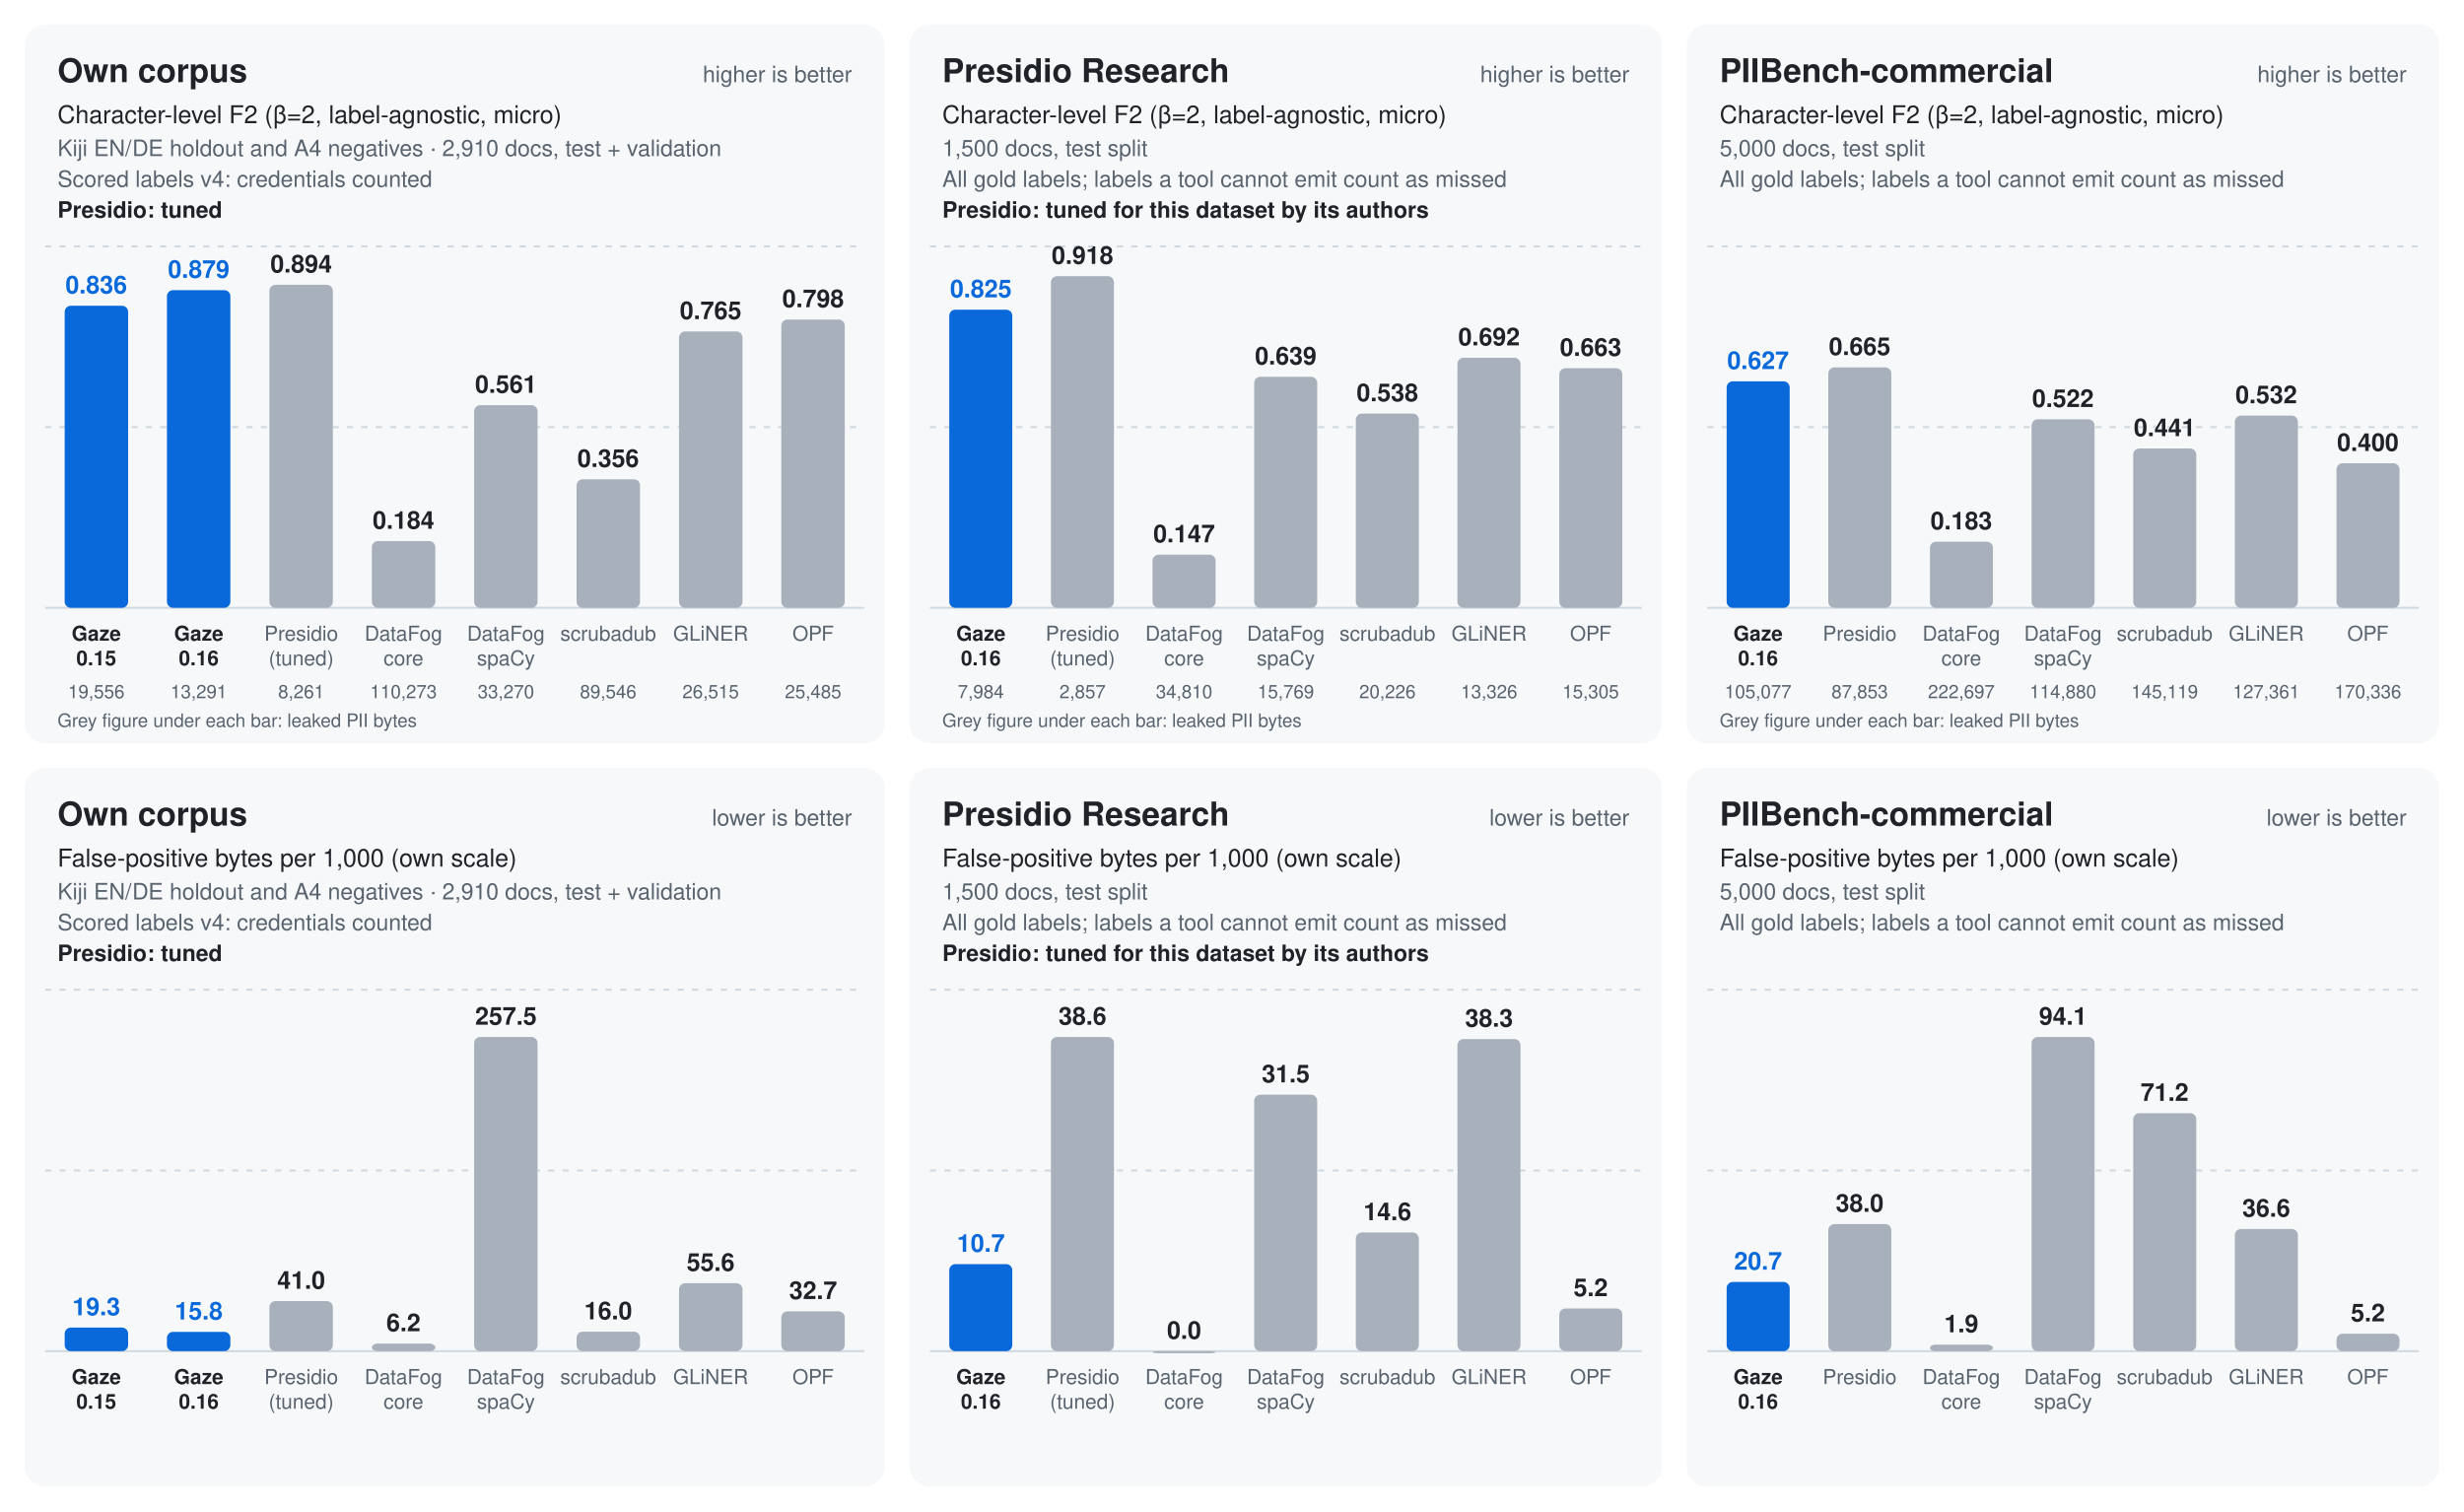
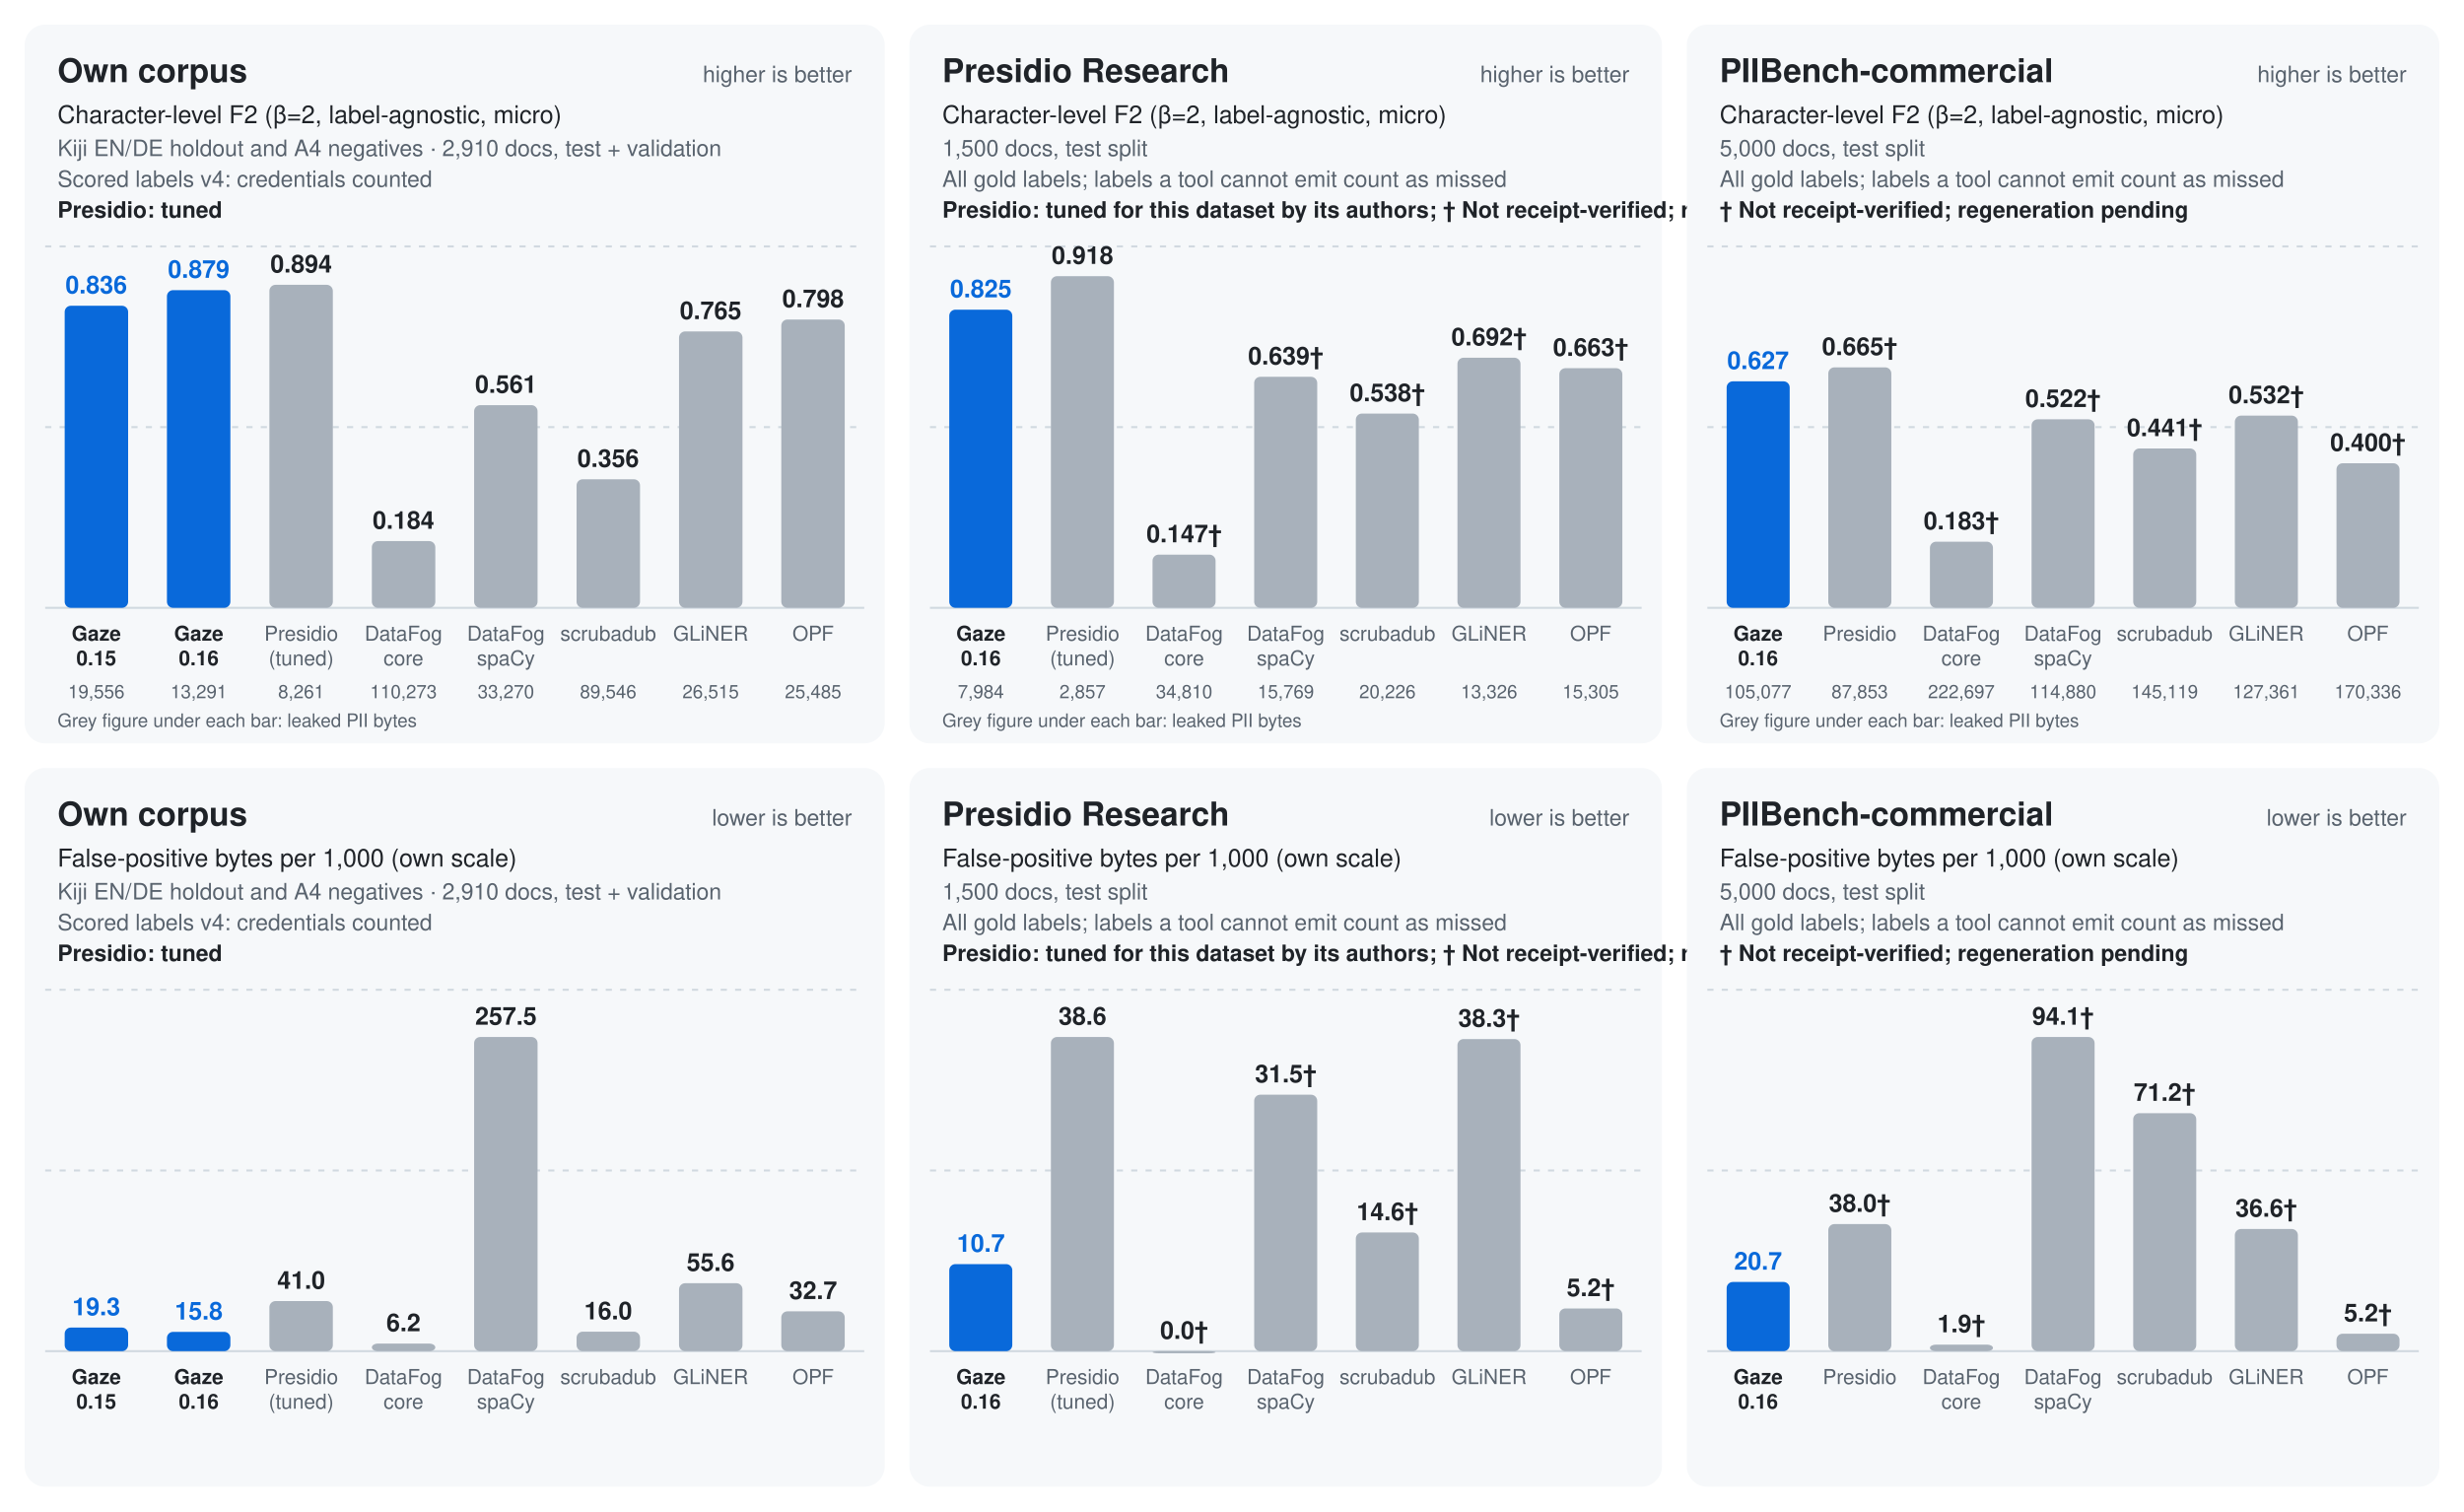
<svg xmlns="http://www.w3.org/2000/svg" viewBox="0 0 1200 736" width="1200" height="736" font-family="-apple-system,BlinkMacSystemFont,'Segoe UI',Helvetica,Arial,sans-serif" role="img" aria-label="Benchmark panels for own corpus, Presidio Research and PIIBench-commercial: character-level F2 (higher is better) with leaked PII bytes under each bar, and false-positive bytes per 1,000 bytes (lower is better), Gaze release against declared competitor configurations.">
  <rect x="12.0" y="12" width="418.9" height="350" rx="10" fill="#f6f8fa" />
  <text x="28.0" y="40" font-size="16" font-weight="700" fill="#1f2328">Own corpus</text>
  <text x="414.9" y="40" font-size="11" text-anchor="end" fill="#59636e">higher is better</text>
  <text x="28.0" y="60" font-size="12" fill="#1f2328">Character-level F2 (β=2, label-agnostic, micro)</text>
  <text x="28.0" y="76" font-size="11" fill="#59636e">Kiji EN/DE holdout and A4 negatives · 2,910 docs, test + validation</text>
  <text x="28.0" y="91" font-size="11" fill="#59636e">Scored labels v4: credentials counted</text>
  <text x="28.0" y="106" font-size="11" font-weight="600" fill="#1f2328" textLength="93.0" lengthAdjust="spacingAndGlyphs">Presidio: tuned</text>
  <line x1="22.0" x2="420.9" y1="296.0" y2="296.0" stroke="#d1d9e0" stroke-width="1" />
  <line x1="22.0" x2="420.9" y1="208.0" y2="208.0" stroke="#d1d9e0" stroke-width="1" stroke-dasharray="3 4" />
  <line x1="22.0" x2="420.9" y1="120.0" y2="120.0" stroke="#d1d9e0" stroke-width="1" stroke-dasharray="3 4" />
  <rect x="31.5" y="148.9" width="30.9" height="147.1" rx="3" fill="#0969da" />
  <text x="46.9" y="142.9" font-size="12" font-weight="700" text-anchor="middle" fill="#0969da">0.836</text>
  <text x="46.9" y="312" font-size="10" font-weight="600" text-anchor="middle" fill="#1f2328">Gaze</text>
  <text x="46.9" y="324" font-size="10" font-weight="600" text-anchor="middle" fill="#1f2328">0.15</text>
  <text x="46.9" y="340.0" font-size="9" text-anchor="middle" fill="#59636e">19,556</text>
  <rect x="81.3" y="141.3" width="30.9" height="154.7" rx="3" fill="#0969da" />
  <text x="96.8" y="135.3" font-size="12" font-weight="700" text-anchor="middle" fill="#0969da">0.879</text>
  <text x="96.8" y="312" font-size="10" font-weight="600" text-anchor="middle" fill="#1f2328">Gaze</text>
  <text x="96.8" y="324" font-size="10" font-weight="600" text-anchor="middle" fill="#1f2328">0.16</text>
  <text x="96.8" y="340.0" font-size="9" text-anchor="middle" fill="#59636e">13,291</text>
  <rect x="131.2" y="138.7" width="30.9" height="157.3" rx="3" fill="#a8b1bb" />
  <text x="146.7" y="132.7" font-size="12" font-weight="700" text-anchor="middle" fill="#1f2328">0.894</text>
  <text x="146.7" y="312" font-size="10" font-weight="400" text-anchor="middle" fill="#59636e" textLength="43.9" lengthAdjust="spacingAndGlyphs">Presidio</text>
  <text x="146.7" y="324" font-size="10" font-weight="400" text-anchor="middle" fill="#59636e">(tuned)</text>
  <text x="146.7" y="340.0" font-size="9" text-anchor="middle" fill="#59636e">8,261</text>
  <rect x="181.1" y="263.5" width="30.9" height="32.5" rx="3" fill="#a8b1bb" />
  <text x="196.5" y="257.5" font-size="12" font-weight="700" text-anchor="middle" fill="#1f2328">0.184</text>
  <text x="196.5" y="312" font-size="10" font-weight="400" text-anchor="middle" fill="#59636e">DataFog</text>
  <text x="196.5" y="324" font-size="10" font-weight="400" text-anchor="middle" fill="#59636e">core</text>
  <text x="196.5" y="340.0" font-size="9" text-anchor="middle" fill="#59636e">110,273</text>
  <rect x="230.9" y="197.3" width="30.9" height="98.7" rx="3" fill="#a8b1bb" />
  <text x="246.4" y="191.3" font-size="12" font-weight="700" text-anchor="middle" fill="#1f2328">0.561</text>
  <text x="246.4" y="312" font-size="10" font-weight="400" text-anchor="middle" fill="#59636e">DataFog</text>
  <text x="246.4" y="324" font-size="10" font-weight="400" text-anchor="middle" fill="#59636e">spaCy</text>
  <text x="246.4" y="340.0" font-size="9" text-anchor="middle" fill="#59636e">33,270</text>
  <rect x="280.8" y="233.4" width="30.9" height="62.6" rx="3" fill="#a8b1bb" />
  <text x="296.2" y="227.4" font-size="12" font-weight="700" text-anchor="middle" fill="#1f2328">0.356</text>
  <text x="296.2" y="312" font-size="10" font-weight="400" text-anchor="middle" fill="#59636e" textLength="43.9" lengthAdjust="spacingAndGlyphs">scrubadub</text>
  <text x="296.2" y="340.0" font-size="9" text-anchor="middle" fill="#59636e">89,546</text>
  <rect x="330.7" y="161.4" width="30.9" height="134.6" rx="3" fill="#a8b1bb" />
  <text x="346.1" y="155.4" font-size="12" font-weight="700" text-anchor="middle" fill="#1f2328">0.765</text>
  <text x="346.1" y="312" font-size="10" font-weight="400" text-anchor="middle" fill="#59636e">GLiNER</text>
  <text x="346.1" y="340.0" font-size="9" text-anchor="middle" fill="#59636e">26,515</text>
  <rect x="380.5" y="155.6" width="30.9" height="140.4" rx="3" fill="#a8b1bb" />
  <text x="396.0" y="149.6" font-size="12" font-weight="700" text-anchor="middle" fill="#1f2328">0.798</text>
  <text x="396.0" y="312" font-size="10" font-weight="400" text-anchor="middle" fill="#59636e">OPF</text>
  <text x="396.0" y="340.0" font-size="9" text-anchor="middle" fill="#59636e">25,485</text>
  <text x="28.0" y="354" font-size="9" fill="#59636e">Grey figure under each bar: leaked PII bytes</text>
  <rect x="442.9" y="12" width="366.5" height="350" rx="10" fill="#f6f8fa" />
  <text x="458.9" y="40" font-size="16" font-weight="700" fill="#1f2328">Presidio Research</text>
  <text x="793.5" y="40" font-size="11" text-anchor="end" fill="#59636e">higher is better</text>
  <text x="458.9" y="60" font-size="12" fill="#1f2328">Character-level F2 (β=2, label-agnostic, micro)</text>
  <text x="458.9" y="76" font-size="11" fill="#59636e">1,500 docs, test split</text>
  <text x="458.9" y="91" font-size="11" fill="#59636e">All gold labels; labels a tool cannot emit count as missed</text>
-   <text x="458.9" y="106" font-size="11" font-weight="600" fill="#1f2328" textLength="291.4" lengthAdjust="spacingAndGlyphs">Presidio: tuned for this dataset by its authors</text>
+   <text x="458.9" y="106" font-size="11" font-weight="600" fill="#1f2328" textLength="334.5" lengthAdjust="spacingAndGlyphs">Presidio: tuned for this dataset by its authors; † Not receipt-verified; regeneration pending</text>
  <line x1="452.9" x2="799.5" y1="296.0" y2="296.0" stroke="#d1d9e0" stroke-width="1" />
  <line x1="452.9" x2="799.5" y1="208.0" y2="208.0" stroke="#d1d9e0" stroke-width="1" stroke-dasharray="3 4" />
  <line x1="452.9" x2="799.5" y1="120.0" y2="120.0" stroke="#d1d9e0" stroke-width="1" stroke-dasharray="3 4" />
  <rect x="462.3" y="150.8" width="30.7" height="145.2" rx="3" fill="#0969da" />
  <text x="477.7" y="144.8" font-size="12" font-weight="700" text-anchor="middle" fill="#0969da">0.825</text>
  <text x="477.7" y="312" font-size="10" font-weight="600" text-anchor="middle" fill="#1f2328">Gaze</text>
  <text x="477.7" y="324" font-size="10" font-weight="600" text-anchor="middle" fill="#1f2328">0.16</text>
  <text x="477.7" y="340.0" font-size="9" text-anchor="middle" fill="#59636e">7,984</text>
  <rect x="511.8" y="134.5" width="30.7" height="161.5" rx="3" fill="#a8b1bb" />
  <text x="527.2" y="128.5" font-size="12" font-weight="700" text-anchor="middle" fill="#1f2328">0.918</text>
  <text x="527.2" y="312" font-size="10" font-weight="400" text-anchor="middle" fill="#59636e" textLength="43.5" lengthAdjust="spacingAndGlyphs">Presidio</text>
  <text x="527.2" y="324" font-size="10" font-weight="400" text-anchor="middle" fill="#59636e">(tuned)</text>
  <text x="527.2" y="340.0" font-size="9" text-anchor="middle" fill="#59636e">2,857</text>
  <rect x="561.3" y="270.1" width="30.7" height="25.9" rx="3" fill="#a8b1bb" />
-   <text x="576.7" y="264.1" font-size="12" font-weight="700" text-anchor="middle" fill="#1f2328">0.147</text>
+   <text x="576.7" y="264.1" font-size="12" font-weight="700" text-anchor="middle" fill="#1f2328">0.147†</text>
  <text x="576.7" y="312" font-size="10" font-weight="400" text-anchor="middle" fill="#59636e">DataFog</text>
  <text x="576.7" y="324" font-size="10" font-weight="400" text-anchor="middle" fill="#59636e">core</text>
  <text x="576.7" y="340.0" font-size="9" text-anchor="middle" fill="#59636e">34,810</text>
  <rect x="610.8" y="183.5" width="30.7" height="112.5" rx="3" fill="#a8b1bb" />
-   <text x="626.2" y="177.5" font-size="12" font-weight="700" text-anchor="middle" fill="#1f2328">0.639</text>
+   <text x="626.2" y="177.5" font-size="12" font-weight="700" text-anchor="middle" fill="#1f2328">0.639†</text>
  <text x="626.2" y="312" font-size="10" font-weight="400" text-anchor="middle" fill="#59636e">DataFog</text>
  <text x="626.2" y="324" font-size="10" font-weight="400" text-anchor="middle" fill="#59636e">spaCy</text>
  <text x="626.2" y="340.0" font-size="9" text-anchor="middle" fill="#59636e">15,769</text>
  <rect x="660.3" y="201.4" width="30.7" height="94.6" rx="3" fill="#a8b1bb" />
-   <text x="675.7" y="195.4" font-size="12" font-weight="700" text-anchor="middle" fill="#1f2328">0.538</text>
+   <text x="675.7" y="195.4" font-size="12" font-weight="700" text-anchor="middle" fill="#1f2328">0.538†</text>
  <text x="675.7" y="312" font-size="10" font-weight="400" text-anchor="middle" fill="#59636e" textLength="43.5" lengthAdjust="spacingAndGlyphs">scrubadub</text>
  <text x="675.7" y="340.0" font-size="9" text-anchor="middle" fill="#59636e">20,226</text>
  <rect x="709.8" y="174.2" width="30.7" height="121.8" rx="3" fill="#a8b1bb" />
-   <text x="725.2" y="168.2" font-size="12" font-weight="700" text-anchor="middle" fill="#1f2328">0.692</text>
+   <text x="725.2" y="168.2" font-size="12" font-weight="700" text-anchor="middle" fill="#1f2328">0.692†</text>
  <text x="725.2" y="312" font-size="10" font-weight="400" text-anchor="middle" fill="#59636e">GLiNER</text>
  <text x="725.2" y="340.0" font-size="9" text-anchor="middle" fill="#59636e">13,326</text>
  <rect x="759.4" y="179.3" width="30.7" height="116.7" rx="3" fill="#a8b1bb" />
-   <text x="774.7" y="173.3" font-size="12" font-weight="700" text-anchor="middle" fill="#1f2328">0.663</text>
+   <text x="774.7" y="173.3" font-size="12" font-weight="700" text-anchor="middle" fill="#1f2328">0.663†</text>
  <text x="774.7" y="312" font-size="10" font-weight="400" text-anchor="middle" fill="#59636e">OPF</text>
  <text x="774.7" y="340.0" font-size="9" text-anchor="middle" fill="#59636e">15,305</text>
  <text x="458.9" y="354" font-size="9" fill="#59636e">Grey figure under each bar: leaked PII bytes</text>
  <rect x="821.5" y="12" width="366.5" height="350" rx="10" fill="#f6f8fa" />
  <text x="837.5" y="40" font-size="16" font-weight="700" fill="#1f2328">PIIBench-commercial</text>
  <text x="1172.0" y="40" font-size="11" text-anchor="end" fill="#59636e">higher is better</text>
  <text x="837.5" y="60" font-size="12" fill="#1f2328">Character-level F2 (β=2, label-agnostic, micro)</text>
  <text x="837.5" y="76" font-size="11" fill="#59636e">5,000 docs, test split</text>
  <text x="837.5" y="91" font-size="11" fill="#59636e">All gold labels; labels a tool cannot emit count as missed</text>
+   <text x="837.5" y="106" font-size="11" font-weight="600" fill="#1f2328" textLength="272.8" lengthAdjust="spacingAndGlyphs">† Not receipt-verified; regeneration pending</text>
  <line x1="831.5" x2="1178.0" y1="296.0" y2="296.0" stroke="#d1d9e0" stroke-width="1" />
  <line x1="831.5" x2="1178.0" y1="208.0" y2="208.0" stroke="#d1d9e0" stroke-width="1" stroke-dasharray="3 4" />
  <line x1="831.5" x2="1178.0" y1="120.0" y2="120.0" stroke="#d1d9e0" stroke-width="1" stroke-dasharray="3 4" />
  <rect x="840.9" y="185.7" width="30.7" height="110.3" rx="3" fill="#0969da" />
  <text x="856.2" y="179.7" font-size="12" font-weight="700" text-anchor="middle" fill="#0969da">0.627</text>
  <text x="856.2" y="312" font-size="10" font-weight="600" text-anchor="middle" fill="#1f2328">Gaze</text>
  <text x="856.2" y="324" font-size="10" font-weight="600" text-anchor="middle" fill="#1f2328">0.16</text>
  <text x="856.2" y="340.0" font-size="9" text-anchor="middle" fill="#59636e">105,077</text>
  <rect x="890.4" y="178.9" width="30.7" height="117.1" rx="3" fill="#a8b1bb" />
-   <text x="905.7" y="172.9" font-size="12" font-weight="700" text-anchor="middle" fill="#1f2328">0.665</text>
+   <text x="905.7" y="172.9" font-size="12" font-weight="700" text-anchor="middle" fill="#1f2328">0.665†</text>
  <text x="905.7" y="312" font-size="10" font-weight="400" text-anchor="middle" fill="#59636e" textLength="43.5" lengthAdjust="spacingAndGlyphs">Presidio</text>
  <text x="905.7" y="340.0" font-size="9" text-anchor="middle" fill="#59636e">87,853</text>
  <rect x="939.9" y="263.8" width="30.7" height="32.2" rx="3" fill="#a8b1bb" />
-   <text x="955.2" y="257.8" font-size="12" font-weight="700" text-anchor="middle" fill="#1f2328">0.183</text>
+   <text x="955.2" y="257.8" font-size="12" font-weight="700" text-anchor="middle" fill="#1f2328">0.183†</text>
  <text x="955.2" y="312" font-size="10" font-weight="400" text-anchor="middle" fill="#59636e">DataFog</text>
  <text x="955.2" y="324" font-size="10" font-weight="400" text-anchor="middle" fill="#59636e">core</text>
  <text x="955.2" y="340.0" font-size="9" text-anchor="middle" fill="#59636e">222,697</text>
  <rect x="989.4" y="204.2" width="30.7" height="91.8" rx="3" fill="#a8b1bb" />
-   <text x="1004.7" y="198.2" font-size="12" font-weight="700" text-anchor="middle" fill="#1f2328">0.522</text>
+   <text x="1004.7" y="198.2" font-size="12" font-weight="700" text-anchor="middle" fill="#1f2328">0.522†</text>
  <text x="1004.7" y="312" font-size="10" font-weight="400" text-anchor="middle" fill="#59636e">DataFog</text>
  <text x="1004.7" y="324" font-size="10" font-weight="400" text-anchor="middle" fill="#59636e">spaCy</text>
  <text x="1004.7" y="340.0" font-size="9" text-anchor="middle" fill="#59636e">114,880</text>
  <rect x="1038.9" y="218.4" width="30.7" height="77.6" rx="3" fill="#a8b1bb" />
-   <text x="1054.2" y="212.4" font-size="12" font-weight="700" text-anchor="middle" fill="#1f2328">0.441</text>
+   <text x="1054.2" y="212.4" font-size="12" font-weight="700" text-anchor="middle" fill="#1f2328">0.441†</text>
  <text x="1054.2" y="312" font-size="10" font-weight="400" text-anchor="middle" fill="#59636e" textLength="43.5" lengthAdjust="spacingAndGlyphs">scrubadub</text>
  <text x="1054.2" y="340.0" font-size="9" text-anchor="middle" fill="#59636e">145,119</text>
  <rect x="1088.4" y="202.4" width="30.7" height="93.6" rx="3" fill="#a8b1bb" />
-   <text x="1103.7" y="196.4" font-size="12" font-weight="700" text-anchor="middle" fill="#1f2328">0.532</text>
+   <text x="1103.7" y="196.4" font-size="12" font-weight="700" text-anchor="middle" fill="#1f2328">0.532†</text>
  <text x="1103.7" y="312" font-size="10" font-weight="400" text-anchor="middle" fill="#59636e">GLiNER</text>
  <text x="1103.7" y="340.0" font-size="9" text-anchor="middle" fill="#59636e">127,361</text>
  <rect x="1137.9" y="225.6" width="30.7" height="70.4" rx="3" fill="#a8b1bb" />
-   <text x="1153.2" y="219.6" font-size="12" font-weight="700" text-anchor="middle" fill="#1f2328">0.400</text>
+   <text x="1153.2" y="219.6" font-size="12" font-weight="700" text-anchor="middle" fill="#1f2328">0.400†</text>
  <text x="1153.2" y="312" font-size="10" font-weight="400" text-anchor="middle" fill="#59636e">OPF</text>
  <text x="1153.2" y="340.0" font-size="9" text-anchor="middle" fill="#59636e">170,336</text>
  <text x="837.5" y="354" font-size="9" fill="#59636e">Grey figure under each bar: leaked PII bytes</text>
  <rect x="12.0" y="374" width="418.9" height="350" rx="10" fill="#f6f8fa" />
  <text x="28.0" y="402" font-size="16" font-weight="700" fill="#1f2328">Own corpus</text>
  <text x="414.9" y="402" font-size="11" text-anchor="end" fill="#59636e">lower is better</text>
  <text x="28.0" y="422" font-size="12" fill="#1f2328">False-positive bytes per 1,000 (own scale)</text>
  <text x="28.0" y="438" font-size="11" fill="#59636e">Kiji EN/DE holdout and A4 negatives · 2,910 docs, test + validation</text>
  <text x="28.0" y="453" font-size="11" fill="#59636e">Scored labels v4: credentials counted</text>
  <text x="28.0" y="468" font-size="11" font-weight="600" fill="#1f2328" textLength="93.0" lengthAdjust="spacingAndGlyphs">Presidio: tuned</text>
  <line x1="22.0" x2="420.9" y1="658.0" y2="658.0" stroke="#d1d9e0" stroke-width="1" />
  <line x1="22.0" x2="420.9" y1="570.0" y2="570.0" stroke="#d1d9e0" stroke-width="1" stroke-dasharray="3 4" />
  <line x1="22.0" x2="420.9" y1="482.0" y2="482.0" stroke="#d1d9e0" stroke-width="1" stroke-dasharray="3 4" />
  <rect x="31.5" y="646.5" width="30.9" height="11.5" rx="3" fill="#0969da" />
  <text x="46.9" y="640.5" font-size="12" font-weight="700" text-anchor="middle" fill="#0969da">19.3</text>
  <text x="46.9" y="674" font-size="10" font-weight="600" text-anchor="middle" fill="#1f2328">Gaze</text>
  <text x="46.9" y="686" font-size="10" font-weight="600" text-anchor="middle" fill="#1f2328">0.15</text>
  <rect x="81.3" y="648.6" width="30.9" height="9.4" rx="3" fill="#0969da" />
  <text x="96.8" y="642.6" font-size="12" font-weight="700" text-anchor="middle" fill="#0969da">15.8</text>
  <text x="96.8" y="674" font-size="10" font-weight="600" text-anchor="middle" fill="#1f2328">Gaze</text>
  <text x="96.8" y="686" font-size="10" font-weight="600" text-anchor="middle" fill="#1f2328">0.16</text>
  <rect x="131.2" y="633.6" width="30.9" height="24.4" rx="3" fill="#a8b1bb" />
  <text x="146.7" y="627.6" font-size="12" font-weight="700" text-anchor="middle" fill="#1f2328">41.0</text>
  <text x="146.7" y="674" font-size="10" font-weight="400" text-anchor="middle" fill="#59636e" textLength="43.9" lengthAdjust="spacingAndGlyphs">Presidio</text>
  <text x="146.7" y="686" font-size="10" font-weight="400" text-anchor="middle" fill="#59636e">(tuned)</text>
  <rect x="181.1" y="654.3" width="30.9" height="3.7" rx="3" fill="#a8b1bb" />
  <text x="196.5" y="648.3" font-size="12" font-weight="700" text-anchor="middle" fill="#1f2328">6.2</text>
  <text x="196.5" y="674" font-size="10" font-weight="400" text-anchor="middle" fill="#59636e">DataFog</text>
  <text x="196.5" y="686" font-size="10" font-weight="400" text-anchor="middle" fill="#59636e">core</text>
  <rect x="230.9" y="505.0" width="30.9" height="153.0" rx="3" fill="#a8b1bb" />
  <text x="246.4" y="499.0" font-size="12" font-weight="700" text-anchor="middle" fill="#1f2328">257.5</text>
  <text x="246.4" y="674" font-size="10" font-weight="400" text-anchor="middle" fill="#59636e">DataFog</text>
  <text x="246.4" y="686" font-size="10" font-weight="400" text-anchor="middle" fill="#59636e">spaCy</text>
  <rect x="280.8" y="648.5" width="30.9" height="9.5" rx="3" fill="#a8b1bb" />
  <text x="296.2" y="642.5" font-size="12" font-weight="700" text-anchor="middle" fill="#1f2328">16.0</text>
  <text x="296.2" y="674" font-size="10" font-weight="400" text-anchor="middle" fill="#59636e" textLength="43.9" lengthAdjust="spacingAndGlyphs">scrubadub</text>
  <rect x="330.7" y="624.9" width="30.9" height="33.1" rx="3" fill="#a8b1bb" />
  <text x="346.1" y="618.9" font-size="12" font-weight="700" text-anchor="middle" fill="#1f2328">55.6</text>
  <text x="346.1" y="674" font-size="10" font-weight="400" text-anchor="middle" fill="#59636e">GLiNER</text>
  <rect x="380.5" y="638.6" width="30.9" height="19.4" rx="3" fill="#a8b1bb" />
  <text x="396.0" y="632.6" font-size="12" font-weight="700" text-anchor="middle" fill="#1f2328">32.7</text>
  <text x="396.0" y="674" font-size="10" font-weight="400" text-anchor="middle" fill="#59636e">OPF</text>
  <rect x="442.9" y="374" width="366.5" height="350" rx="10" fill="#f6f8fa" />
  <text x="458.9" y="402" font-size="16" font-weight="700" fill="#1f2328">Presidio Research</text>
  <text x="793.5" y="402" font-size="11" text-anchor="end" fill="#59636e">lower is better</text>
  <text x="458.9" y="422" font-size="12" fill="#1f2328">False-positive bytes per 1,000 (own scale)</text>
  <text x="458.9" y="438" font-size="11" fill="#59636e">1,500 docs, test split</text>
  <text x="458.9" y="453" font-size="11" fill="#59636e">All gold labels; labels a tool cannot emit count as missed</text>
-   <text x="458.9" y="468" font-size="11" font-weight="600" fill="#1f2328" textLength="291.4" lengthAdjust="spacingAndGlyphs">Presidio: tuned for this dataset by its authors</text>
+   <text x="458.9" y="468" font-size="11" font-weight="600" fill="#1f2328" textLength="334.5" lengthAdjust="spacingAndGlyphs">Presidio: tuned for this dataset by its authors; † Not receipt-verified; regeneration pending</text>
  <line x1="452.9" x2="799.5" y1="658.0" y2="658.0" stroke="#d1d9e0" stroke-width="1" />
  <line x1="452.9" x2="799.5" y1="570.0" y2="570.0" stroke="#d1d9e0" stroke-width="1" stroke-dasharray="3 4" />
  <line x1="452.9" x2="799.5" y1="482.0" y2="482.0" stroke="#d1d9e0" stroke-width="1" stroke-dasharray="3 4" />
  <rect x="462.3" y="615.6" width="30.7" height="42.4" rx="3" fill="#0969da" />
  <text x="477.7" y="609.6" font-size="12" font-weight="700" text-anchor="middle" fill="#0969da">10.7</text>
  <text x="477.7" y="674" font-size="10" font-weight="600" text-anchor="middle" fill="#1f2328">Gaze</text>
  <text x="477.7" y="686" font-size="10" font-weight="600" text-anchor="middle" fill="#1f2328">0.16</text>
  <rect x="511.8" y="505.0" width="30.7" height="153.0" rx="3" fill="#a8b1bb" />
  <text x="527.2" y="499.0" font-size="12" font-weight="700" text-anchor="middle" fill="#1f2328">38.6</text>
  <text x="527.2" y="674" font-size="10" font-weight="400" text-anchor="middle" fill="#59636e" textLength="43.5" lengthAdjust="spacingAndGlyphs">Presidio</text>
  <text x="527.2" y="686" font-size="10" font-weight="400" text-anchor="middle" fill="#59636e">(tuned)</text>
  <rect x="561.3" y="658.0" width="30.7" height="1.0" rx="3" fill="#a8b1bb" />
-   <text x="576.7" y="652.0" font-size="12" font-weight="700" text-anchor="middle" fill="#1f2328">0.0</text>
+   <text x="576.7" y="652.0" font-size="12" font-weight="700" text-anchor="middle" fill="#1f2328">0.0†</text>
  <text x="576.7" y="674" font-size="10" font-weight="400" text-anchor="middle" fill="#59636e">DataFog</text>
  <text x="576.7" y="686" font-size="10" font-weight="400" text-anchor="middle" fill="#59636e">core</text>
  <rect x="610.8" y="533.1" width="30.7" height="124.9" rx="3" fill="#a8b1bb" />
-   <text x="626.2" y="527.1" font-size="12" font-weight="700" text-anchor="middle" fill="#1f2328">31.5</text>
+   <text x="626.2" y="527.1" font-size="12" font-weight="700" text-anchor="middle" fill="#1f2328">31.5†</text>
  <text x="626.2" y="674" font-size="10" font-weight="400" text-anchor="middle" fill="#59636e">DataFog</text>
  <text x="626.2" y="686" font-size="10" font-weight="400" text-anchor="middle" fill="#59636e">spaCy</text>
  <rect x="660.3" y="600.2" width="30.7" height="57.8" rx="3" fill="#a8b1bb" />
-   <text x="675.7" y="594.2" font-size="12" font-weight="700" text-anchor="middle" fill="#1f2328">14.6</text>
+   <text x="675.7" y="594.2" font-size="12" font-weight="700" text-anchor="middle" fill="#1f2328">14.6†</text>
  <text x="675.7" y="674" font-size="10" font-weight="400" text-anchor="middle" fill="#59636e" textLength="43.5" lengthAdjust="spacingAndGlyphs">scrubadub</text>
  <rect x="709.8" y="506.0" width="30.7" height="152.0" rx="3" fill="#a8b1bb" />
-   <text x="725.2" y="500.0" font-size="12" font-weight="700" text-anchor="middle" fill="#1f2328">38.3</text>
+   <text x="725.2" y="500.0" font-size="12" font-weight="700" text-anchor="middle" fill="#1f2328">38.3†</text>
  <text x="725.2" y="674" font-size="10" font-weight="400" text-anchor="middle" fill="#59636e">GLiNER</text>
  <rect x="759.4" y="637.2" width="30.7" height="20.8" rx="3" fill="#a8b1bb" />
-   <text x="774.7" y="631.2" font-size="12" font-weight="700" text-anchor="middle" fill="#1f2328">5.2</text>
+   <text x="774.7" y="631.2" font-size="12" font-weight="700" text-anchor="middle" fill="#1f2328">5.2†</text>
  <text x="774.7" y="674" font-size="10" font-weight="400" text-anchor="middle" fill="#59636e">OPF</text>
  <rect x="821.5" y="374" width="366.5" height="350" rx="10" fill="#f6f8fa" />
  <text x="837.5" y="402" font-size="16" font-weight="700" fill="#1f2328">PIIBench-commercial</text>
  <text x="1172.0" y="402" font-size="11" text-anchor="end" fill="#59636e">lower is better</text>
  <text x="837.5" y="422" font-size="12" fill="#1f2328">False-positive bytes per 1,000 (own scale)</text>
  <text x="837.5" y="438" font-size="11" fill="#59636e">5,000 docs, test split</text>
  <text x="837.5" y="453" font-size="11" fill="#59636e">All gold labels; labels a tool cannot emit count as missed</text>
+   <text x="837.5" y="468" font-size="11" font-weight="600" fill="#1f2328" textLength="272.8" lengthAdjust="spacingAndGlyphs">† Not receipt-verified; regeneration pending</text>
  <line x1="831.5" x2="1178.0" y1="658.0" y2="658.0" stroke="#d1d9e0" stroke-width="1" />
  <line x1="831.5" x2="1178.0" y1="570.0" y2="570.0" stroke="#d1d9e0" stroke-width="1" stroke-dasharray="3 4" />
  <line x1="831.5" x2="1178.0" y1="482.0" y2="482.0" stroke="#d1d9e0" stroke-width="1" stroke-dasharray="3 4" />
  <rect x="840.9" y="624.3" width="30.7" height="33.7" rx="3" fill="#0969da" />
  <text x="856.2" y="618.3" font-size="12" font-weight="700" text-anchor="middle" fill="#0969da">20.7</text>
  <text x="856.2" y="674" font-size="10" font-weight="600" text-anchor="middle" fill="#1f2328">Gaze</text>
  <text x="856.2" y="686" font-size="10" font-weight="600" text-anchor="middle" fill="#1f2328">0.16</text>
  <rect x="890.4" y="596.1" width="30.7" height="61.9" rx="3" fill="#a8b1bb" />
-   <text x="905.7" y="590.1" font-size="12" font-weight="700" text-anchor="middle" fill="#1f2328">38.0</text>
+   <text x="905.7" y="590.1" font-size="12" font-weight="700" text-anchor="middle" fill="#1f2328">38.0†</text>
  <text x="905.7" y="674" font-size="10" font-weight="400" text-anchor="middle" fill="#59636e" textLength="43.5" lengthAdjust="spacingAndGlyphs">Presidio</text>
  <rect x="939.9" y="654.8" width="30.7" height="3.2" rx="3" fill="#a8b1bb" />
-   <text x="955.2" y="648.8" font-size="12" font-weight="700" text-anchor="middle" fill="#1f2328">1.9</text>
+   <text x="955.2" y="648.8" font-size="12" font-weight="700" text-anchor="middle" fill="#1f2328">1.9†</text>
  <text x="955.2" y="674" font-size="10" font-weight="400" text-anchor="middle" fill="#59636e">DataFog</text>
  <text x="955.2" y="686" font-size="10" font-weight="400" text-anchor="middle" fill="#59636e">core</text>
  <rect x="989.4" y="505.0" width="30.7" height="153.0" rx="3" fill="#a8b1bb" />
-   <text x="1004.7" y="499.0" font-size="12" font-weight="700" text-anchor="middle" fill="#1f2328">94.1</text>
+   <text x="1004.7" y="499.0" font-size="12" font-weight="700" text-anchor="middle" fill="#1f2328">94.1†</text>
  <text x="1004.7" y="674" font-size="10" font-weight="400" text-anchor="middle" fill="#59636e">DataFog</text>
  <text x="1004.7" y="686" font-size="10" font-weight="400" text-anchor="middle" fill="#59636e">spaCy</text>
  <rect x="1038.9" y="542.1" width="30.7" height="115.9" rx="3" fill="#a8b1bb" />
-   <text x="1054.2" y="536.1" font-size="12" font-weight="700" text-anchor="middle" fill="#1f2328">71.2</text>
+   <text x="1054.2" y="536.1" font-size="12" font-weight="700" text-anchor="middle" fill="#1f2328">71.2†</text>
  <text x="1054.2" y="674" font-size="10" font-weight="400" text-anchor="middle" fill="#59636e" textLength="43.5" lengthAdjust="spacingAndGlyphs">scrubadub</text>
  <rect x="1088.4" y="598.5" width="30.7" height="59.5" rx="3" fill="#a8b1bb" />
-   <text x="1103.7" y="592.5" font-size="12" font-weight="700" text-anchor="middle" fill="#1f2328">36.6</text>
+   <text x="1103.7" y="592.5" font-size="12" font-weight="700" text-anchor="middle" fill="#1f2328">36.6†</text>
  <text x="1103.7" y="674" font-size="10" font-weight="400" text-anchor="middle" fill="#59636e">GLiNER</text>
  <rect x="1137.9" y="649.5" width="30.7" height="8.5" rx="3" fill="#a8b1bb" />
-   <text x="1153.2" y="643.5" font-size="12" font-weight="700" text-anchor="middle" fill="#1f2328">5.2</text>
+   <text x="1153.2" y="643.5" font-size="12" font-weight="700" text-anchor="middle" fill="#1f2328">5.2†</text>
  <text x="1153.2" y="674" font-size="10" font-weight="400" text-anchor="middle" fill="#59636e">OPF</text>
</svg>
